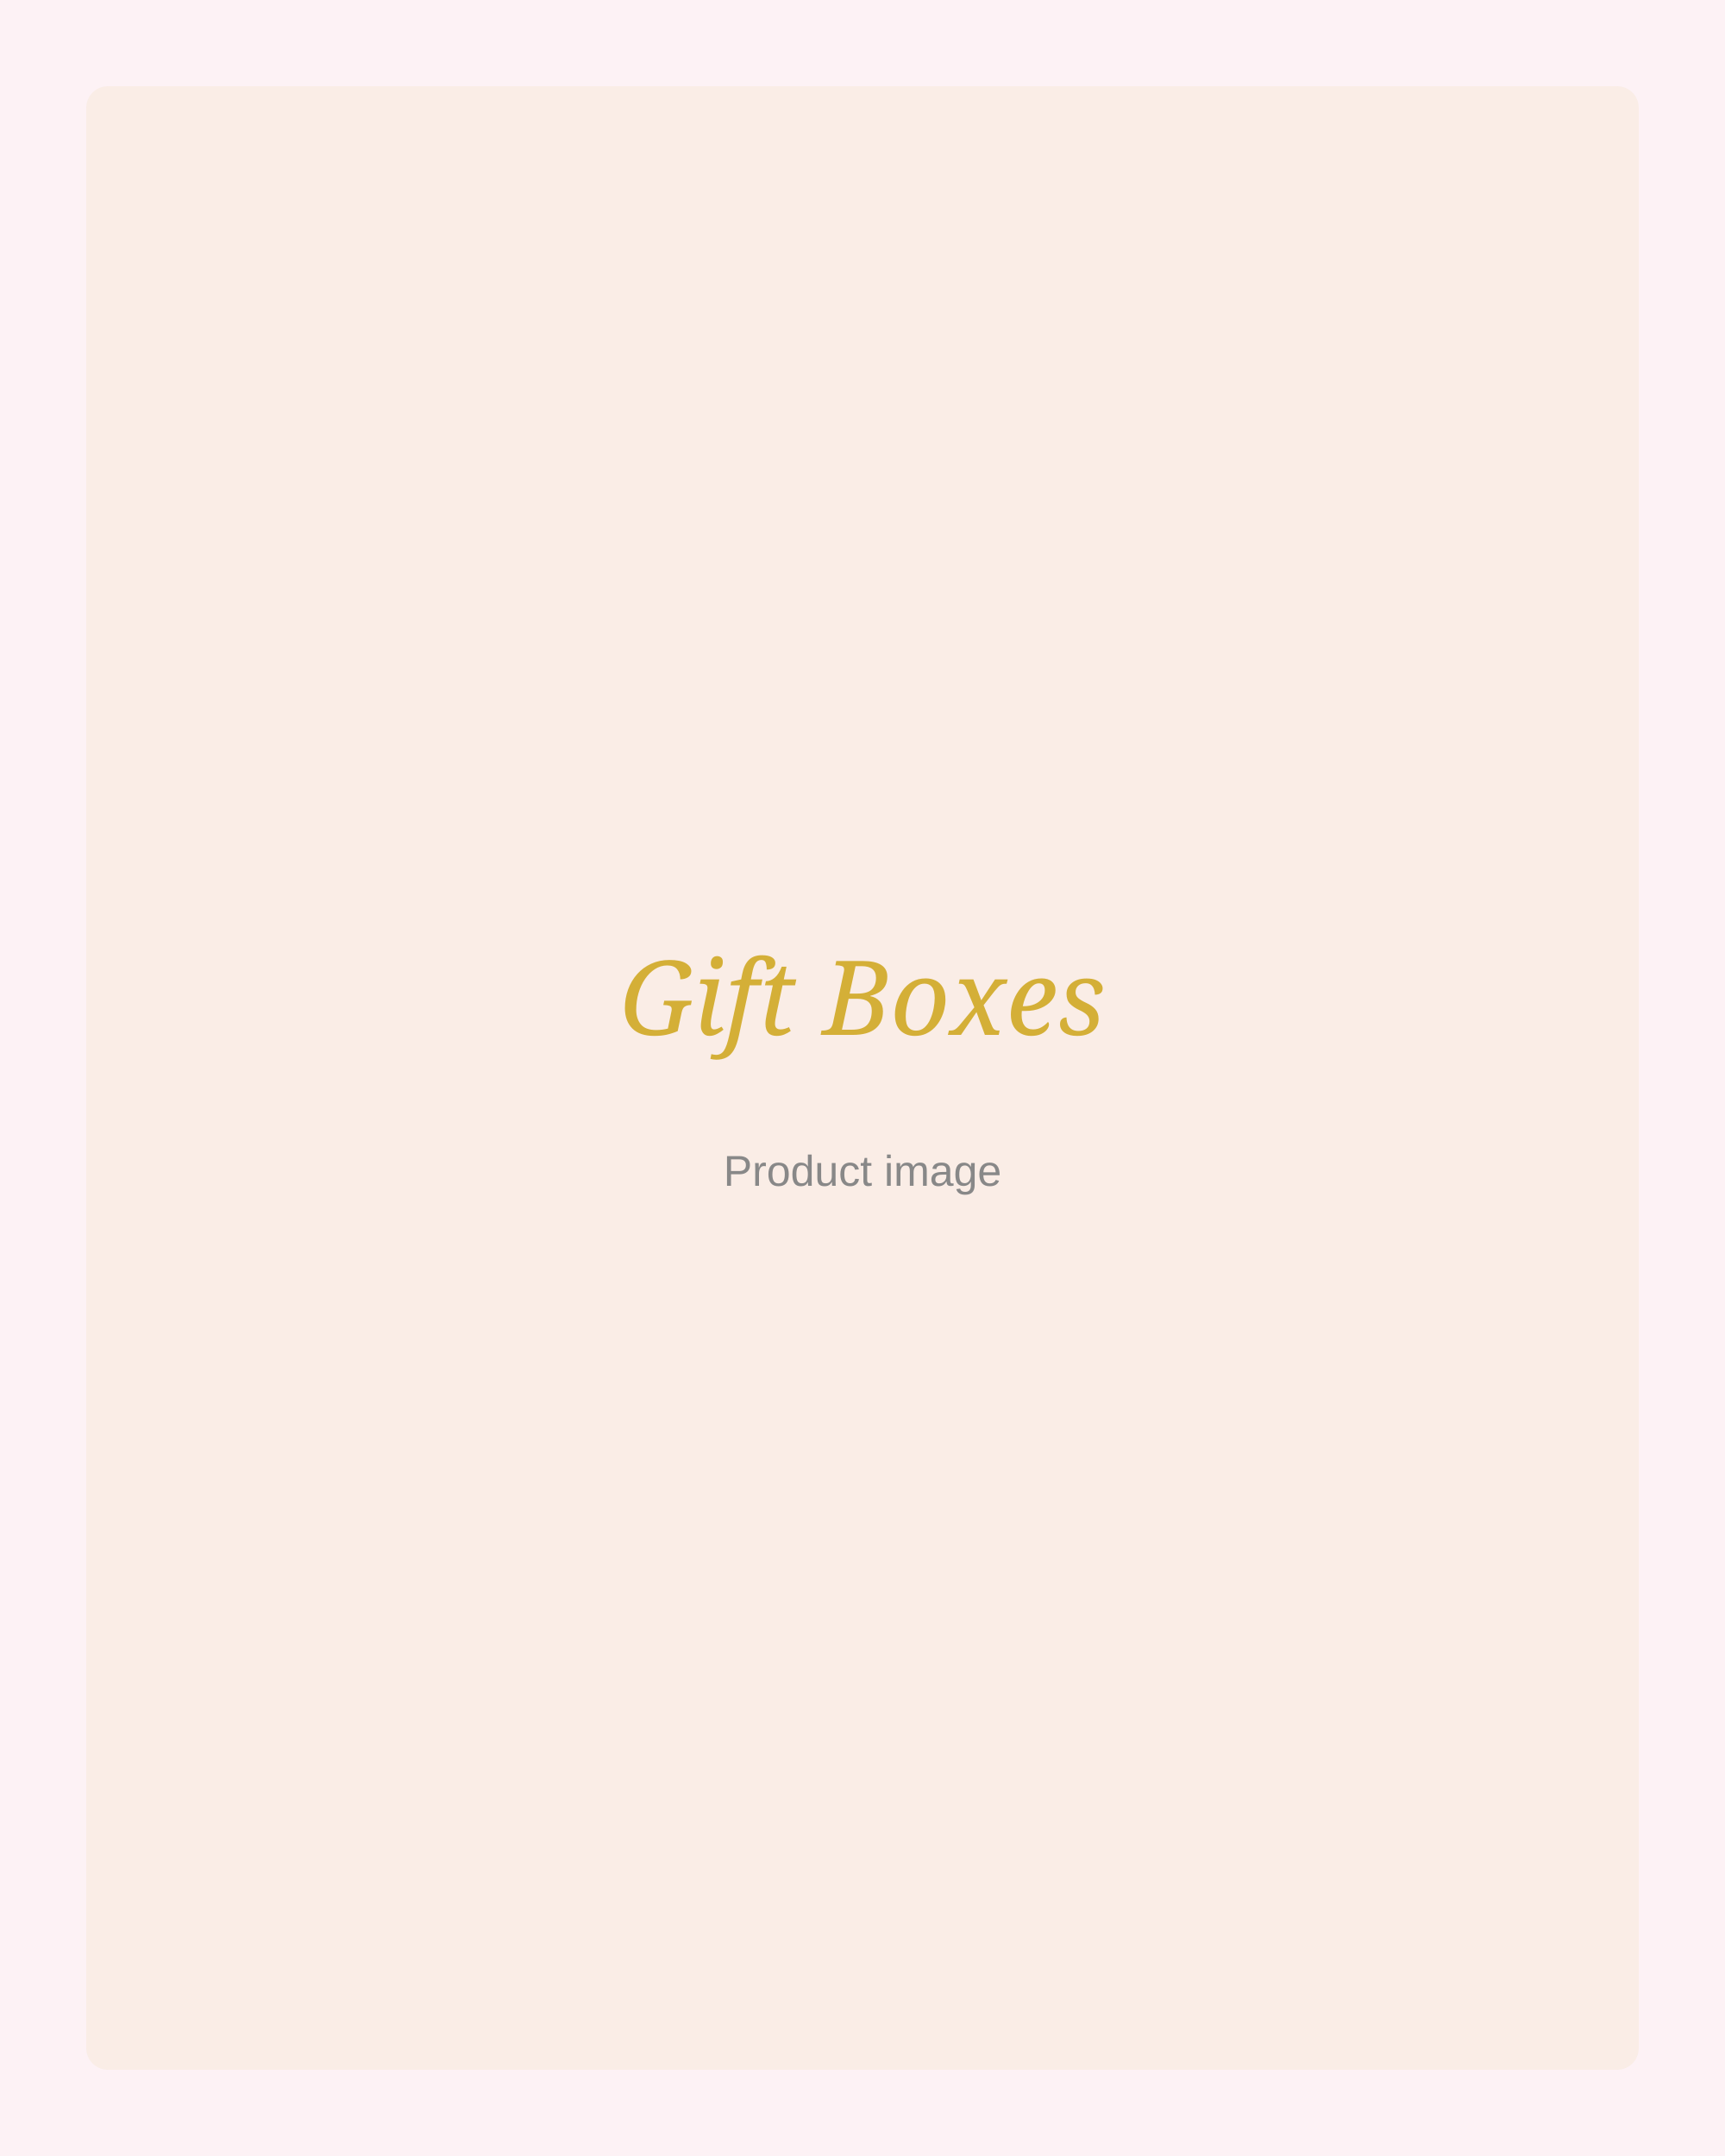
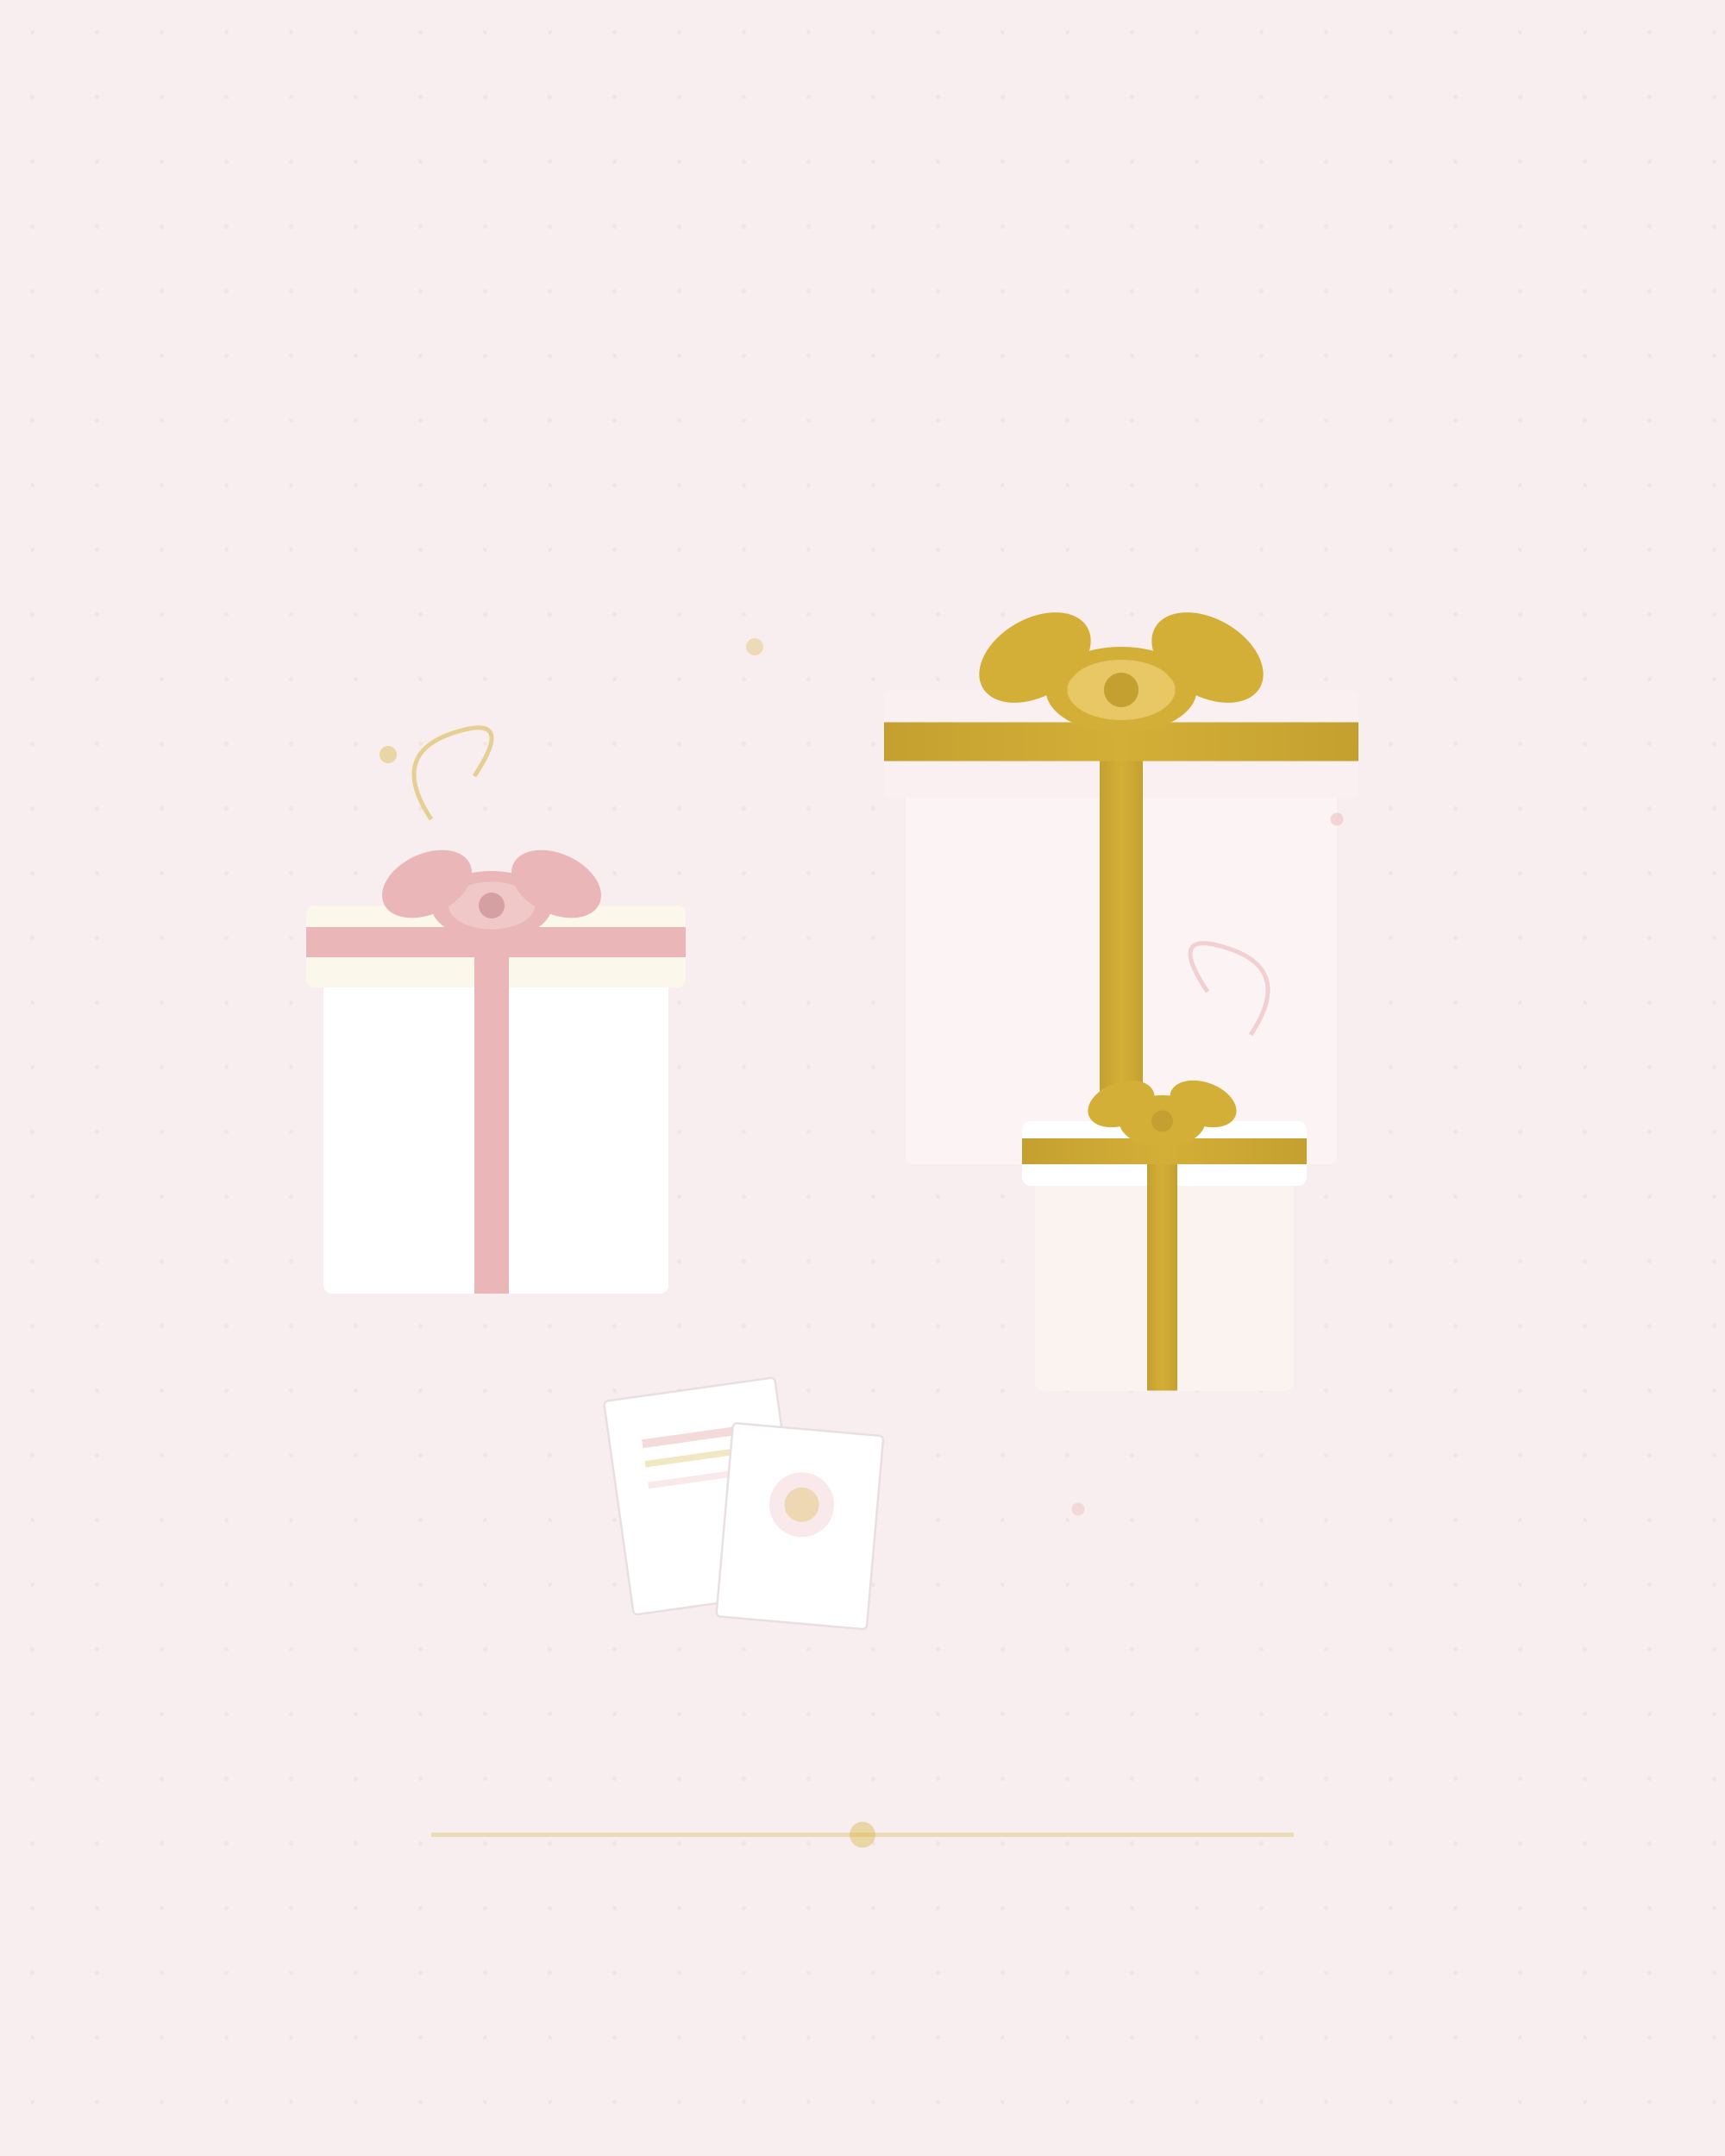
<svg xmlns="http://www.w3.org/2000/svg" width="800" height="1000" viewBox="0 0 800 1000">
-   <rect fill="#fdf2f5" width="800" height="1000" />
-   <rect fill="#d4af37" x="40" y="40" width="720" height="920" rx="10" opacity="0.08" />
-   <text x="400" y="480" font-family="Georgia, serif" font-size="48" font-style="italic" fill="#d4af37" text-anchor="middle">Gift Boxes</text>
-   <text x="400" y="550" font-family="Arial, sans-serif" font-size="20" fill="#888" text-anchor="middle">Product image</text>
+   <rect fill="#f8eeef" width="800" height="1000" />
+   <defs>
+     <pattern id="dots" patternUnits="userSpaceOnUse" width="30" height="30">
+       <circle cx="15" cy="15" r="1" fill="#ebb6b7" opacity="0.2" />
+     </pattern>
+     <linearGradient id="ribbonGold" x1="0%" y1="0%" x2="100%" y2="0%">
+       <stop offset="0%" style="stop-color:#c4a030" />
+       <stop offset="50%" style="stop-color:#d4af37" />
+       <stop offset="100%" style="stop-color:#c4a030" />
+     </linearGradient>
+   </defs>
+   <rect fill="url(#dots)" width="800" height="1000" />
+   <g transform="translate(420, 320)">
+     <rect x="0" y="40" width="200" height="180" rx="4" fill="#fff" />
+     <rect x="0" y="40" width="200" height="180" rx="4" fill="#ebb6b7" opacity="0.15" />
+     <rect x="-10" y="0" width="220" height="50" rx="4" fill="#fff" />
+     <rect x="-10" y="0" width="220" height="50" rx="4" fill="#ebb6b7" opacity="0.2" />
+     <rect x="90" y="0" width="20" height="220" fill="url(#ribbonGold)" />
+     <rect x="-10" y="15" width="220" height="18" fill="url(#ribbonGold)" />
+     <ellipse cx="100" cy="0" rx="35" ry="20" fill="#d4af37" />
+     <ellipse cx="100" cy="0" rx="25" ry="14" fill="#e8c865" />
+     <ellipse cx="60" cy="-15" rx="28" ry="18" fill="#d4af37" transform="rotate(-30, 60, -15)" />
+     <ellipse cx="140" cy="-15" rx="28" ry="18" fill="#d4af37" transform="rotate(30, 140, -15)" />
+     <circle cx="100" cy="0" r="8" fill="#c4a030" />
+   </g>
+   <g transform="translate(150, 420)">
+     <rect x="0" y="30" width="160" height="150" rx="4" fill="#fff" />
+     <rect x="-8" y="0" width="176" height="38" rx="4" fill="#fff" />
+     <rect x="-8" y="0" width="176" height="38" rx="4" fill="#d4af37" opacity="0.1" />
+     <rect x="70" y="0" width="16" height="180" fill="#ebb6b7" />
+     <rect x="-8" y="10" width="176" height="14" fill="#ebb6b7" />
+     <ellipse cx="78" cy="0" rx="28" ry="16" fill="#ebb6b7" />
+     <ellipse cx="78" cy="0" rx="20" ry="11" fill="#f0c8c8" />
+     <ellipse cx="48" cy="-10" rx="22" ry="14" fill="#ebb6b7" transform="rotate(-25, 48, -10)" />
+     <ellipse cx="108" cy="-10" rx="22" ry="14" fill="#ebb6b7" transform="rotate(25, 108, -10)" />
+     <circle cx="78" cy="0" r="6" fill="#d4a0a2" />
+   </g>
+   <g transform="translate(480, 520)">
+     <rect x="0" y="25" width="120" height="100" rx="4" fill="#fff" />
+     <rect x="0" y="25" width="120" height="100" rx="4" fill="#f8e8e0" opacity="0.5" />
+     <rect x="-6" y="0" width="132" height="30" rx="4" fill="#fff" />
+     <rect x="52" y="0" width="14" height="125" fill="url(#ribbonGold)" />
+     <rect x="-6" y="8" width="132" height="12" fill="url(#ribbonGold)" />
+     <ellipse cx="59" cy="0" rx="20" ry="12" fill="#d4af37" />
+     <ellipse cx="40" cy="-8" rx="16" ry="10" fill="#d4af37" transform="rotate(-20, 40, -8)" />
+     <ellipse cx="78" cy="-8" rx="16" ry="10" fill="#d4af37" transform="rotate(20, 78, -8)" />
+     <circle cx="59" cy="0" r="5" fill="#c4a030" />
+   </g>
+   <g transform="translate(280, 650) rotate(-8)">
+     <rect x="0" y="0" width="80" height="100" rx="2" fill="#fff" stroke="#e8e0e0" stroke-width="1" />
+     <rect x="15" y="20" width="50" height="4" fill="#ebb6b7" opacity="0.5" />
+     <rect x="15" y="30" width="40" height="3" fill="#d4af37" opacity="0.3" />
+     <rect x="15" y="40" width="45" height="3" fill="#ebb6b7" opacity="0.3" />
+   </g>
+   <g transform="translate(340, 660) rotate(5)">
+     <rect x="0" y="0" width="70" height="90" rx="2" fill="#fff" stroke="#e8e0e0" stroke-width="1" />
+     <circle cx="35" cy="35" r="15" fill="#ebb6b7" opacity="0.3" />
+     <circle cx="35" cy="35" r="8" fill="#d4af37" opacity="0.3" />
+   </g>
+   <path d="M200 380 Q180 350, 210 340 Q240 330, 220 360" stroke="#d4af37" stroke-width="2" fill="none" opacity="0.5" />
+   <path d="M580 480 Q600 450, 570 440 Q540 430, 560 460" stroke="#ebb6b7" stroke-width="2" fill="none" opacity="0.6" />
+   <circle cx="180" cy="350" r="4" fill="#d4af37" opacity="0.4" />
+   <circle cx="620" cy="380" r="3" fill="#ebb6b7" opacity="0.5" />
+   <circle cx="350" cy="300" r="4" fill="#d4af37" opacity="0.3" />
+   <circle cx="500" cy="700" r="3" fill="#ebb6b7" opacity="0.4" />
+   <rect x="200" y="850" width="400" height="2" fill="#d4af37" opacity="0.3" />
+   <circle cx="400" cy="851" r="6" fill="#d4af37" opacity="0.4" />
</svg>
